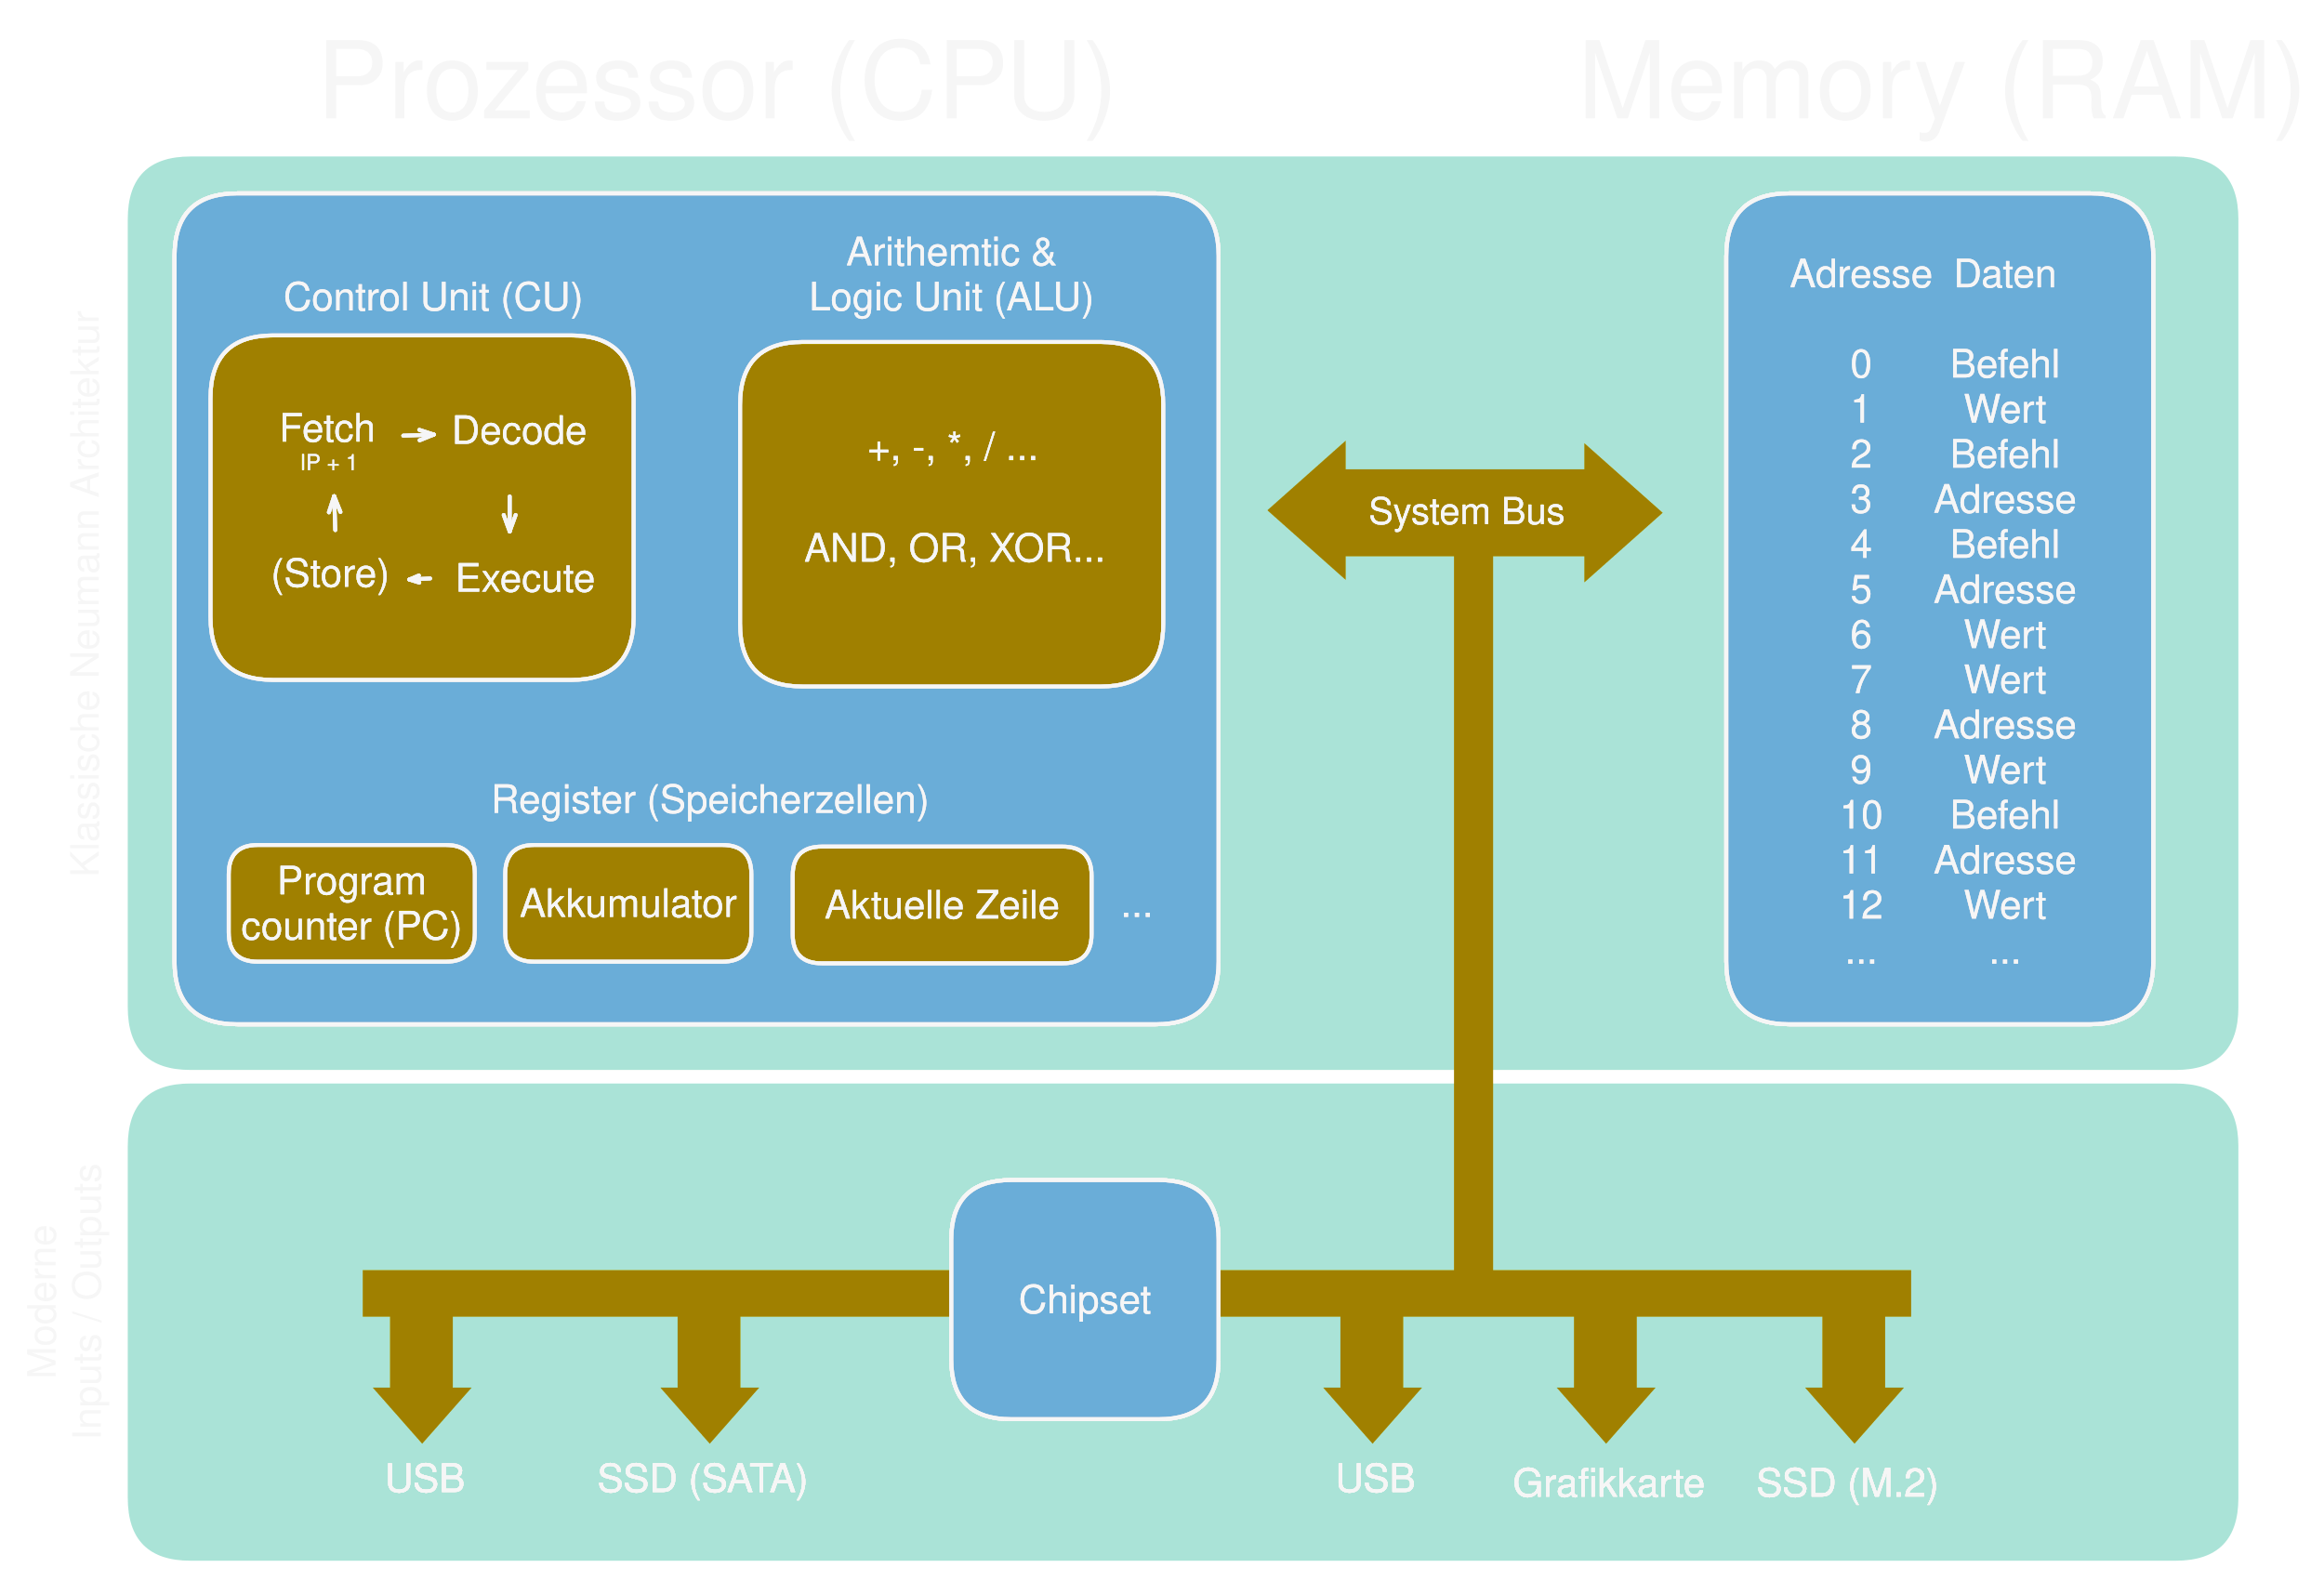
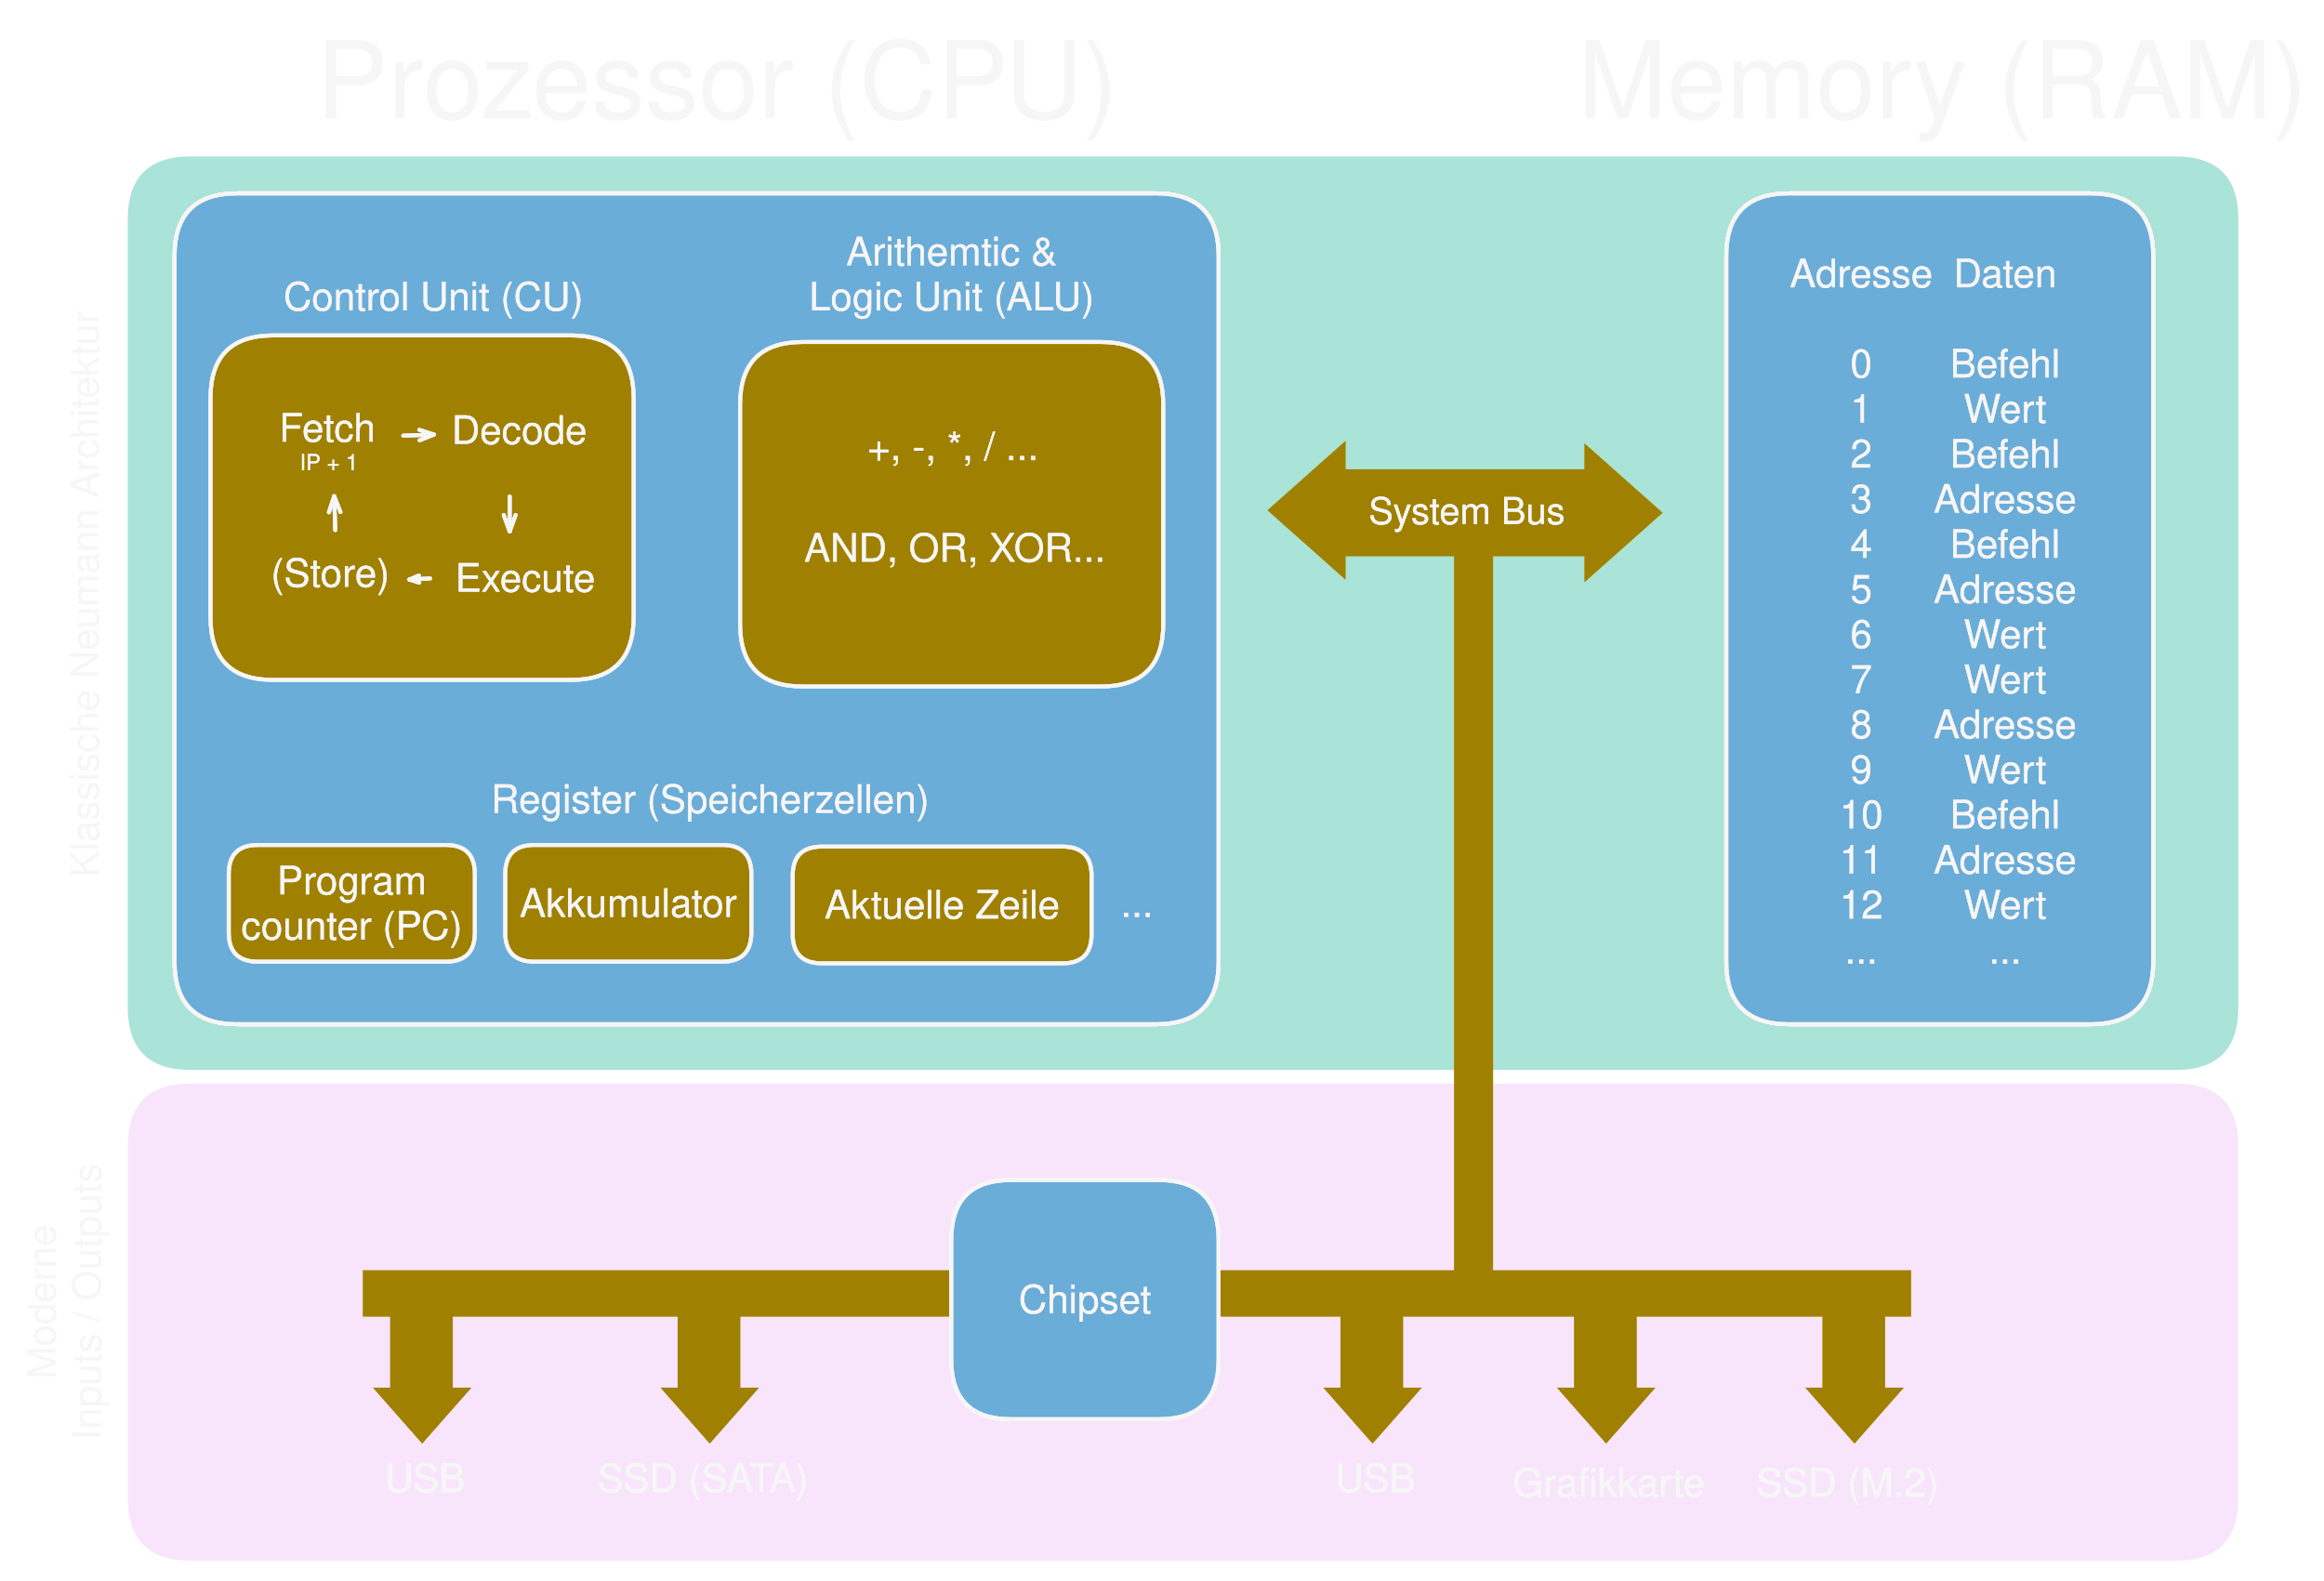
<svg xmlns="http://www.w3.org/2000/svg" version="1.1" viewBox="0 0 1185.253 806.101" width="1185.253" height="806.101" filter="invert(93%) hue-rotate(180deg)" class="excalidraw-svg">
  <defs>
    <style class="style-fonts">
      @font-face {
        font-family: "Virgil";
        src: url("https://excalidraw.com/Virgil.woff2");
      }
      @font-face {
        font-family: "Cascadia";
        src: url("https://excalidraw.com/Cascadia.woff2");
      }
      @font-face {
        font-family: "Assistant";
        src: url("https://excalidraw.com/Assistant-Regular.woff2");
      }
    </style>
  </defs>
  <g stroke-linecap="round" transform="translate(65.16214 79.81677) rotate(0 538.2149 232.9733)">
    <path d="M32 0 C312.22 0, 592.44 0, 1044.43 0 C1065.76 0, 1076.43 10.67, 1076.43 32 C1076.43 171.33, 1076.43 310.67, 1076.43 433.95 C1076.43 455.28, 1065.76 465.95, 1044.43 465.95 C729.49 465.95, 414.56 465.95, 32 465.95 C10.67 465.95, 0 455.28, 0 433.95 C0 274.03, 0 114.12, 0 32 C0 10.67, 10.67 0, 32 0" stroke="none" stroke-width="0" fill="#96f2d755" />
    <path d="M32 0 C374.63 0, 717.26 0, 1044.43 0 M1044.43 0 C1065.76 0, 1076.43 10.67, 1076.43 32 M1076.43 32 C1076.43 186.9, 1076.43 341.79, 1076.43 433.95 M1076.43 433.95 C1076.43 455.28, 1065.76 465.95, 1044.43 465.95 M1044.43 465.95 C738.19 465.95, 431.94 465.95, 32 465.95 M32 465.95 C10.67 465.95, 0 455.28, 0 433.95 M0 433.95 C0 302.51, 0 171.08, 0 32 M0 32 C0 10.67, 10.67 0, 32 0" stroke="transparent" stroke-width="2.5" fill="none" stroke-dasharray="1.5 8" />
  </g>
  <g stroke-linecap="round" transform="translate(65.16214 552.6756) rotate(0 538.2149 121.7128)">
-     <path d="M32 0 C392.19 0, 752.38 0, 1044.43 0 C1065.76 0, 1076.43 10.67, 1076.43 32 C1076.43 89.31, 1076.43 146.61, 1076.43 211.43 C1076.43 232.76, 1065.76 243.43, 1044.43 243.43 C812.9 243.43, 581.37 243.43, 32 243.43 C10.67 243.43, 0 232.76, 0 211.43 C0 159.62, 0 107.81, 0 32 C0 10.67, 10.67 0, 32 0" stroke="none" stroke-width="0" fill="#96f2d755" />
+     <path d="M32 0 C392.19 0, 752.38 0, 1044.43 0 C1065.76 0, 1076.43 10.67, 1076.43 32 C1076.43 89.31, 1076.43 146.61, 1076.43 211.43 C1076.43 232.76, 1065.76 243.43, 1044.43 243.43 C812.9 243.43, 581.37 243.43, 32 243.43 C10.67 243.43, 0 232.76, 0 211.43 C0 159.62, 0 107.81, 0 32 C0 10.67, 10.67 0, 32 0" stroke="none" stroke-width="0" fill="#e396f255" />
    <path d="M32 0 C287.49 0, 542.97 0, 1044.43 0 M1044.43 0 C1065.76 0, 1076.43 10.67, 1076.43 32 M1076.43 32 C1076.43 96.25, 1076.43 160.5, 1076.43 211.43 M1076.43 211.43 C1076.43 232.76, 1065.76 243.43, 1044.43 243.43 M1044.43 243.43 C765.02 243.43, 485.61 243.43, 32 243.43 M32 243.43 C10.67 243.43, 0 232.76, 0 211.43 M0 211.43 C0 160.31, 0 109.18, 0 32 M0 32 C0 10.67, 10.67 0, 32 0" stroke="transparent" stroke-width="2.5" fill="none" stroke-dasharray="1.5 8" />
  </g>
  <g stroke-linecap="round" transform="translate(89.03827 98.64594) rotate(0 266.2237 211.9064)">
    <path d="M32 0 C164.44 0, 296.87 0, 500.45 0 C521.78 0, 532.45 10.67, 532.45 32 C532.45 174.15, 532.45 316.29, 532.45 391.81 C532.45 413.15, 521.78 423.81, 500.45 423.81 C344.98 423.81, 189.51 423.81, 32 423.81 C10.67 423.81, 0 413.15, 0 391.81 C0 282.41, 0 173, 0 32 C0 10.67, 10.67 0, 32 0" stroke="none" stroke-width="0" fill="#a5d8ff" />
    <path d="M32 0 C160.55 0, 289.09 0, 500.45 0 M32 0 C192.58 0, 353.17 0, 500.45 0 M500.45 0 C521.78 0, 532.45 10.67, 532.45 32 M500.45 0 C521.78 0, 532.45 10.67, 532.45 32 M532.45 32 C532.45 140.3, 532.45 248.6, 532.45 391.81 M532.45 32 C532.45 104.86, 532.45 177.72, 532.45 391.81 M532.45 391.81 C532.45 413.15, 521.78 423.81, 500.45 423.81 M532.45 391.81 C532.45 413.15, 521.78 423.81, 500.45 423.81 M500.45 423.81 C397.66 423.81, 294.88 423.81, 32 423.81 M500.45 423.81 C338.76 423.81, 177.07 423.81, 32 423.81 M32 423.81 C10.67 423.81, 0 413.15, 0 391.81 M32 423.81 C10.67 423.81, 0 413.15, 0 391.81 M0 391.81 C0 248.28, 0 104.76, 0 32 M0 391.81 C0 251.8, 0 111.78, 0 32 M0 32 C0 10.67, 10.67 0, 32 0 M0 32 C0 10.67, 10.67 0, 32 0" stroke="#1e1e1e" stroke-width="2" fill="none" />
  </g>
  <g transform="translate(161.3949 10) rotate(0 206.6363 31.45226)">
    <text x="0" y="50.325" font-family="Helvetica, Segoe UI Emoji" font-size="54.7px" fill="#1e1e1e" text-anchor="start" style="white-space: pre;" direction="ltr" dominant-baseline="alphabetic">Prozessor (CPU)</text>
  </g>
  <g stroke-linecap="round" transform="translate(107.3512 171.0952) rotate(0 107.9094 87.86909)">
    <path d="M32 0 C89.31 0, 146.62 0, 183.82 0 C205.15 0, 215.82 10.67, 215.82 32 C215.82 64.49, 215.82 96.97, 215.82 143.74 C215.82 165.07, 205.15 175.74, 183.82 175.74 C127.93 175.74, 72.05 175.74, 32 175.74 C10.67 175.74, 0 165.07, 0 143.74 C0 113.35, 0 82.96, 0 32 C0 10.67, 10.67 0, 32 0" stroke="none" stroke-width="0" fill="#ffec99" />
    <path d="M32 0 C68.06 0, 104.12 0, 183.82 0 M32 0 C92.04 0, 152.07 0, 183.82 0 M183.82 0 C205.15 0, 215.82 10.67, 215.82 32 M183.82 0 C205.15 0, 215.82 10.67, 215.82 32 M215.82 32 C215.82 62.45, 215.82 92.91, 215.82 143.74 M215.82 32 C215.82 57.72, 215.82 83.44, 215.82 143.74 M215.82 143.74 C215.82 165.07, 205.15 175.74, 183.82 175.74 M215.82 143.74 C215.82 165.07, 205.15 175.74, 183.82 175.74 M183.82 175.74 C134.15 175.74, 84.48 175.74, 32 175.74 M183.82 175.74 C136.29 175.74, 88.76 175.74, 32 175.74 M32 175.74 C10.67 175.74, 0 165.07, 0 143.74 M32 175.74 C10.67 175.74, 0 165.07, 0 143.74 M0 143.74 C0 116.81, 0 89.89, 0 32 M0 143.74 C0 113.89, 0 84.04, 0 32 M0 32 C0 10.67, 10.67 0, 32 0 M0 32 C0 10.67, 10.67 0, 32 0" stroke="#1e1e1e" stroke-width="2" fill="none" />
  </g>
  <g transform="translate(144.56 139.9274) rotate(0 76.67969 11.5)">
    <text x="0" y="18.4" font-family="Helvetica, Segoe UI Emoji" font-size="20px" fill="#1e1e1e" text-anchor="start" style="white-space: pre;" direction="ltr" dominant-baseline="alphabetic">Control Unit (CU)</text>
  </g>
  <g transform="translate(142.3412 206.8669) rotate(0 25.00977 11.5)">
    <text x="0" y="18.4" font-family="Helvetica, Segoe UI Emoji" font-size="20px" fill="#1e1e1e" text-anchor="start" style="white-space: pre;" direction="ltr" dominant-baseline="alphabetic">Fetch</text>
  </g>
  <g transform="translate(152.9058 229.4194) rotate(0 14.86671 6.479101)">
    <text x="0" y="10.367" font-family="Helvetica, Segoe UI Emoji" font-size="11.268px" fill="#1e1e1e" text-anchor="start" style="white-space: pre;" direction="ltr" dominant-baseline="alphabetic">IP + 1</text>
  </g>
  <g transform="translate(230.3451 208.0167) rotate(0 34.46777 11.5)">
    <text x="0" y="18.4" font-family="Helvetica, Segoe UI Emoji" font-size="20px" fill="#1e1e1e" text-anchor="start" style="white-space: pre;" direction="ltr" dominant-baseline="alphabetic">Decode</text>
  </g>
  <g transform="translate(232.1404 283.3839) rotate(0 36.13281 11.5)">
    <text x="0" y="18.4" font-family="Helvetica, Segoe UI Emoji" font-size="20px" fill="#1e1e1e" text-anchor="start" style="white-space: pre;" direction="ltr" dominant-baseline="alphabetic">Execute</text>
  </g>
  <g transform="translate(138.171 280.8817) rotate(0 30.56152 11.5)">
    <text x="0" y="18.4" font-family="Helvetica, Segoe UI Emoji" font-size="20px" fill="#1e1e1e" text-anchor="start" style="white-space: pre;" direction="ltr" dominant-baseline="alphabetic">(Store)</text>
  </g>
  <g stroke-linecap="round">
    <g transform="translate(205.6708 222.2203) rotate(0 7.784445 -0.2780121)">
      <path d="M0 0 C2.59 -0.09, 12.97 -0.46, 15.57 -0.56 M0 0 C2.59 -0.09, 12.97 -0.46, 15.57 -0.56" stroke="#1e1e1e" stroke-width="2" fill="none" />
    </g>
    <g transform="translate(205.6708 222.2203) rotate(0 7.784445 -0.2780121)">
      <path d="M8.35 2.37 C10.19 1.62, 12.03 0.88, 15.57 -0.56 M8.35 2.37 C10.91 1.33, 13.48 0.29, 15.57 -0.56" stroke="#1e1e1e" stroke-width="2" fill="none" />
    </g>
    <g transform="translate(205.6708 222.2203) rotate(0 7.784445 -0.2780121)">
      <path d="M8.16 -2.96 C10.05 -2.35, 11.94 -1.73, 15.57 -0.56 M8.16 -2.96 C10.79 -2.1, 13.42 -1.25, 15.57 -0.56" stroke="#1e1e1e" stroke-width="2" fill="none" />
    </g>
  </g>
  <mask />
  <g stroke-linecap="round">
    <g transform="translate(259.9421 253.2504) rotate(0 0 8.896515)">
      <path d="M0 0 C0 2.97, 0 14.83, 0 17.79 M0 0 C0 2.97, 0 14.83, 0 17.79" stroke="#1e1e1e" stroke-width="2" fill="none" />
    </g>
    <g transform="translate(259.9421 253.2504) rotate(0 0 8.896515)">
      <path d="M-3.04 9.43 C-2.38 11.24, -1.73 13.05, 0 17.79 M-3.04 9.43 C-2.16 11.86, -1.27 14.29, 0 17.79" stroke="#1e1e1e" stroke-width="2" fill="none" />
    </g>
    <g transform="translate(259.9421 253.2504) rotate(0 0 8.896515)">
      <path d="M3.04 9.43 C2.38 11.24, 1.73 13.05, 0 17.79 M3.04 9.43 C2.16 11.86, 1.27 14.29, 0 17.79" stroke="#1e1e1e" stroke-width="2" fill="none" />
    </g>
  </g>
  <mask />
  <g stroke-linecap="round">
    <g transform="translate(219.3518 295.0605) rotate(0 -5.282315 0.2780333)">
      <path d="M0 0 C-1.76 0.09, -8.8 0.46, -10.56 0.56 M0 0 C-1.76 0.09, -8.8 0.46, -10.56 0.56" stroke="#1e1e1e" stroke-width="2" fill="none" />
    </g>
    <g transform="translate(219.3518 295.0605) rotate(0 -5.282315 0.2780333)">
      <path d="M-5.7 -1.51 C-7.19 -0.88, -8.68 -0.24, -10.56 0.56 M-5.7 -1.51 C-6.71 -1.08, -7.71 -0.65, -10.56 0.56" stroke="#1e1e1e" stroke-width="2" fill="none" />
    </g>
    <g transform="translate(219.3518 295.0605) rotate(0 -5.282315 0.2780333)">
      <path d="M-5.51 2.1 C-7.06 1.63, -8.61 1.15, -10.56 0.56 M-5.51 2.1 C-6.55 1.78, -7.6 1.46, -10.56 0.56" stroke="#1e1e1e" stroke-width="2" fill="none" />
    </g>
  </g>
  <mask />
  <g stroke-linecap="round">
    <g transform="translate(170.9769 270.371) rotate(0 -0.2780121 -8.618503)">
      <path d="M0 0 C-0.09 -2.87, -0.46 -14.36, -0.56 -17.24 M0 0 C-0.09 -2.87, -0.46 -14.36, -0.56 -17.24" stroke="#1e1e1e" stroke-width="2" fill="none" />
    </g>
    <g transform="translate(170.9769 270.371) rotate(0 -0.2780121 -8.618503)">
      <path d="M2.65 -9.23 C1.94 -11.01, 1.22 -12.8, -0.56 -17.24 M2.65 -9.23 C2 -10.86, 1.35 -12.49, -0.56 -17.24" stroke="#1e1e1e" stroke-width="2" fill="none" />
    </g>
    <g transform="translate(170.9769 270.371) rotate(0 -0.2780121 -8.618503)">
      <path d="M-3.24 -9.04 C-2.64 -10.87, -2.05 -12.69, -0.56 -17.24 M-3.24 -9.04 C-2.7 -10.71, -2.15 -12.37, -0.56 -17.24" stroke="#1e1e1e" stroke-width="2" fill="none" />
    </g>
  </g>
  <mask />
  <g stroke-linecap="round" transform="translate(377.4461 174.4431) rotate(0 107.9094 87.86909)">
    <path d="M32 0 C92.25 0, 152.49 0, 183.82 0 C205.15 0, 215.82 10.67, 215.82 32 C215.82 74.14, 215.82 116.29, 215.82 143.74 C215.82 165.07, 205.15 175.74, 183.82 175.74 C140.64 175.74, 97.46 175.74, 32 175.74 C10.67 175.74, 0 165.07, 0 143.74 C0 119.7, 0 95.67, 0 32 C0 10.67, 10.67 0, 32 0" stroke="none" stroke-width="0" fill="#ffec99" />
    <path d="M32 0 C86.68 0, 141.37 0, 183.82 0 M32 0 C81.04 0, 130.08 0, 183.82 0 M183.82 0 C205.15 0, 215.82 10.67, 215.82 32 M183.82 0 C205.15 0, 215.82 10.67, 215.82 32 M215.82 32 C215.82 56.73, 215.82 81.45, 215.82 143.74 M215.82 32 C215.82 73.14, 215.82 114.29, 215.82 143.74 M215.82 143.74 C215.82 165.07, 205.15 175.74, 183.82 175.74 M215.82 143.74 C215.82 165.07, 205.15 175.74, 183.82 175.74 M183.82 175.74 C148.25 175.74, 112.67 175.74, 32 175.74 M183.82 175.74 C140.45 175.74, 97.08 175.74, 32 175.74 M32 175.74 C10.67 175.74, 0 165.07, 0 143.74 M32 175.74 C10.67 175.74, 0 165.07, 0 143.74 M0 143.74 C0 102.92, 0 62.11, 0 32 M0 143.74 C0 117.74, 0 91.74, 0 32 M0 32 C0 10.67, 10.67 0, 32 0 M0 32 C0 10.67, 10.67 0, 32 0" stroke="#1e1e1e" stroke-width="2" fill="none" />
  </g>
  <g transform="translate(411.9962 116.9274) rotate(0 73.35938 23)">
    <text x="73.359" y="18.4" font-family="Helvetica, Segoe UI Emoji" font-size="20px" fill="#1e1e1e" text-anchor="middle" style="white-space: pre;" direction="ltr" dominant-baseline="alphabetic">Arithemtic &amp; </text>
    <text x="73.359" y="41.4" font-family="Helvetica, Segoe UI Emoji" font-size="20px" fill="#1e1e1e" text-anchor="middle" style="white-space: pre;" direction="ltr" dominant-baseline="alphabetic">Logic Unit (ALU)</text>
  </g>
  <g transform="translate(442.4062 216.3132) rotate(0 43.62305 11.5)">
    <text x="43.623" y="18.4" font-family="Helvetica, Segoe UI Emoji" font-size="20px" fill="#1e1e1e" text-anchor="middle" style="white-space: pre;" direction="ltr" dominant-baseline="alphabetic">+, -, *, / ...</text>
  </g>
  <g transform="translate(409.7243 268.0813) rotate(0 77.23145 11.5)">
    <text x="77.231" y="18.4" font-family="Helvetica, Segoe UI Emoji" font-size="20px" fill="#1e1e1e" text-anchor="middle" style="white-space: pre;" direction="ltr" dominant-baseline="alphabetic">AND, OR, XOR...</text>
  </g>
  <g transform="translate(249.8923 396.2353) rotate(0 112.2705 11.5)">
    <text x="112.271" y="18.4" font-family="Helvetica, Segoe UI Emoji" font-size="20px" fill="#1e1e1e" text-anchor="middle" style="white-space: pre;" direction="ltr" dominant-baseline="alphabetic">Register (Speicherzellen)</text>
  </g>
  <g stroke-linecap="round" transform="translate(116.6556 431.0051) rotate(0 62.76649 29.77606)">
    <path d="M14.89 0 C35.17 0, 55.45 0, 110.64 0 C120.57 0, 125.53 4.96, 125.53 14.89 C125.53 23.47, 125.53 32.05, 125.53 44.66 C125.53 54.59, 120.57 59.55, 110.64 59.55 C87.61 59.55, 64.57 59.55, 14.89 59.55 C4.96 59.55, 0 54.59, 0 44.66 C0 35.55, 0 26.43, 0 14.89 C0 4.96, 4.96 0, 14.89 0" stroke="none" stroke-width="0" fill="#ffec99" />
    <path d="M14.89 0 C41.3 0, 67.71 0, 110.64 0 M14.89 0 C35.1 0, 55.31 0, 110.64 0 M110.64 0 C120.57 0, 125.53 4.96, 125.53 14.89 M110.64 0 C120.57 0, 125.53 4.96, 125.53 14.89 M125.53 14.89 C125.53 20.91, 125.53 26.93, 125.53 44.66 M125.53 14.89 C125.53 24.9, 125.53 34.91, 125.53 44.66 M125.53 44.66 C125.53 54.59, 120.57 59.55, 110.64 59.55 M125.53 44.66 C125.53 54.59, 120.57 59.55, 110.64 59.55 M110.64 59.55 C90.6 59.55, 70.56 59.55, 14.89 59.55 M110.64 59.55 C80.6 59.55, 50.55 59.55, 14.89 59.55 M14.89 59.55 C4.96 59.55, 0 54.59, 0 44.66 M14.89 59.55 C4.96 59.55, 0 54.59, 0 44.66 M0 44.66 C0 33.55, 0 22.44, 0 14.89 M0 44.66 C0 37.86, 0 31.05, 0 14.89 M0 14.89 C0 4.96, 4.96 0, 14.89 0 M0 14.89 C0 4.96, 4.96 0, 14.89 0" stroke="#1e1e1e" stroke-width="2" fill="none" />
  </g>
  <g transform="translate(122.7375 437.7811) rotate(0 56.68457 23)">
    <text x="56.685" y="18.4" font-family="Helvetica, Segoe UI Emoji" font-size="20px" fill="#1e1e1e" text-anchor="middle" style="white-space: pre;" direction="ltr" dominant-baseline="alphabetic">Program</text>
    <text x="56.685" y="41.4" font-family="Helvetica, Segoe UI Emoji" font-size="20px" fill="#1e1e1e" text-anchor="middle" style="white-space: pre;" direction="ltr" dominant-baseline="alphabetic">counter (PC)</text>
  </g>
  <g stroke-linecap="round" transform="translate(257.6601 431.0051) rotate(0 62.76649 29.77606)">
    <path d="M14.89 0 C52.61 0, 90.33 0, 110.64 0 C120.57 0, 125.53 4.96, 125.53 14.89 C125.53 23.04, 125.53 31.19, 125.53 44.66 C125.53 54.59, 120.57 59.55, 110.64 59.55 C75.72 59.55, 40.79 59.55, 14.89 59.55 C4.96 59.55, 0 54.59, 0 44.66 C0 37.04, 0 29.42, 0 14.89 C0 4.96, 4.96 0, 14.89 0" stroke="none" stroke-width="0" fill="#ffec99" />
    <path d="M14.89 0 C45 0, 75.12 0, 110.64 0 M14.89 0 C42.49 0, 70.08 0, 110.64 0 M110.64 0 C120.57 0, 125.53 4.96, 125.53 14.89 M110.64 0 C120.57 0, 125.53 4.96, 125.53 14.89 M125.53 14.89 C125.53 23.69, 125.53 32.48, 125.53 44.66 M125.53 14.89 C125.53 25.79, 125.53 36.7, 125.53 44.66 M125.53 44.66 C125.53 54.59, 120.57 59.55, 110.64 59.55 M125.53 44.66 C125.53 54.59, 120.57 59.55, 110.64 59.55 M110.64 59.55 C90.81 59.55, 70.97 59.55, 14.89 59.55 M110.64 59.55 C84.26 59.55, 57.87 59.55, 14.89 59.55 M14.89 59.55 C4.96 59.55, 0 54.59, 0 44.66 M14.89 59.55 C4.96 59.55, 0 54.59, 0 44.66 M0 44.66 C0 37.35, 0 30.03, 0 14.89 M0 44.66 C0 36.43, 0 28.2, 0 14.89 M0 14.89 C0 4.96, 4.96 0, 14.89 0 M0 14.89 C0 4.96, 4.96 0, 14.89 0" stroke="#1e1e1e" stroke-width="2" fill="none" />
  </g>
  <g transform="translate(264.8504 449.2811) rotate(0 55.57617 11.5)">
    <text x="55.576" y="18.4" font-family="Helvetica, Segoe UI Emoji" font-size="20px" fill="#1e1e1e" text-anchor="middle" style="white-space: pre;" direction="ltr" dominant-baseline="alphabetic">Akkumulator</text>
  </g>
  <g stroke-linecap="round" transform="translate(404.2805 431.8377) rotate(0 76.21722 29.77606)">
    <path d="M14.89 0 C47.24 0, 79.6 0, 137.55 0 C147.47 0, 152.43 4.96, 152.43 14.89 C152.43 22.55, 152.43 30.21, 152.43 44.66 C152.43 54.59, 147.47 59.55, 137.55 59.55 C100.43 59.55, 63.31 59.55, 14.89 59.55 C4.96 59.55, 0 54.59, 0 44.66 C0 36.53, 0 28.4, 0 14.89 C0 4.96, 4.96 0, 14.89 0" stroke="none" stroke-width="0" fill="#ffec99" />
    <path d="M14.89 0 C49.39 0, 83.9 0, 137.55 0 M14.89 0 C46.26 0, 77.64 0, 137.55 0 M137.55 0 C147.47 0, 152.43 4.96, 152.43 14.89 M137.55 0 C147.47 0, 152.43 4.96, 152.43 14.89 M152.43 14.89 C152.43 26.21, 152.43 37.54, 152.43 44.66 M152.43 14.89 C152.43 25.98, 152.43 37.07, 152.43 44.66 M152.43 44.66 C152.43 54.59, 147.47 59.55, 137.55 59.55 M152.43 44.66 C152.43 54.59, 147.47 59.55, 137.55 59.55 M137.55 59.55 C98.38 59.55, 59.21 59.55, 14.89 59.55 M137.55 59.55 C109.07 59.55, 80.59 59.55, 14.89 59.55 M14.89 59.55 C4.96 59.55, 0 54.59, 0 44.66 M14.89 59.55 C4.96 59.55, 0 54.59, 0 44.66 M0 44.66 C0 36.49, 0 28.31, 0 14.89 M0 44.66 C0 38.12, 0 31.58, 0 14.89 M0 14.89 C0 4.96, 4.96 0, 14.89 0 M0 14.89 C0 4.96, 4.96 0, 14.89 0" stroke="#1e1e1e" stroke-width="2" fill="none" />
  </g>
  <g transform="translate(420.4684 450.1138) rotate(0 60.0293 11.5)">
    <text x="60.029" y="18.4" font-family="Helvetica, Segoe UI Emoji" font-size="20px" fill="#1e1e1e" text-anchor="middle" style="white-space: pre;" direction="ltr" dominant-baseline="alphabetic">Aktuelle Zeile</text>
  </g>
  <g stroke-linecap="round" transform="translate(880.4278 98.64594) rotate(0 108.8535 211.9064)">
    <path d="M32 0 C71.69 0, 111.37 0, 185.71 0 C207.04 0, 217.71 10.67, 217.71 32 C217.71 173.55, 217.71 315.1, 217.71 391.81 C217.71 413.15, 207.04 423.81, 185.71 423.81 C143.55 423.81, 101.39 423.81, 32 423.81 C10.67 423.81, 0 413.15, 0 391.81 C0 256.04, 0 120.26, 0 32 C0 10.67, 10.67 0, 32 0" stroke="none" stroke-width="0" fill="#a5d8ff" />
    <path d="M32 0 C71.59 0, 111.18 0, 185.71 0 M32 0 C81.52 0, 131.04 0, 185.71 0 M185.71 0 C207.04 0, 217.71 10.67, 217.71 32 M185.71 0 C207.04 0, 217.71 10.67, 217.71 32 M217.71 32 C217.71 162.26, 217.71 292.53, 217.71 391.81 M217.71 32 C217.71 104.82, 217.71 177.65, 217.71 391.81 M217.71 391.81 C217.71 413.15, 207.04 423.81, 185.71 423.81 M217.71 391.81 C217.71 413.15, 207.04 423.81, 185.71 423.81 M185.71 423.81 C153.66 423.81, 121.61 423.81, 32 423.81 M185.71 423.81 C139.12 423.81, 92.53 423.81, 32 423.81 M32 423.81 C10.67 423.81, 0 413.15, 0 391.81 M32 423.81 C10.67 423.81, 0 413.15, 0 391.81 M0 391.81 C0 251.74, 0 111.66, 0 32 M0 391.81 C0 265.58, 0 139.34, 0 32 M0 32 C0 10.67, 10.67 0, 32 0 M0 32 C0 10.67, 10.67 0, 32 0" stroke="#1e1e1e" stroke-width="2" fill="none" />
  </g>
  <g transform="translate(804.5998 10) rotate(0 185.3264 31.45226)">
    <text x="0" y="50.325" font-family="Helvetica, Segoe UI Emoji" font-size="54.7px" fill="#1e1e1e" text-anchor="start" style="white-space: pre;" direction="ltr" dominant-baseline="alphabetic">Memory (RAM)</text>
  </g>
  <g transform="translate(912.557 128.136) rotate(0 36.68457 184)">
    <text x="36.685" y="18.4" font-family="Helvetica, Segoe UI Emoji" font-size="20px" fill="#1e1e1e" text-anchor="middle" style="white-space: pre;" direction="ltr" dominant-baseline="alphabetic">Adresse</text>
    <text x="36.685" y="41.4" font-family="Helvetica, Segoe UI Emoji" font-size="20px" fill="#1e1e1e" text-anchor="middle" style="white-space: pre;" direction="ltr" dominant-baseline="alphabetic" />
    <text x="36.685" y="64.4" font-family="Helvetica, Segoe UI Emoji" font-size="20px" fill="#1e1e1e" text-anchor="middle" style="white-space: pre;" direction="ltr" dominant-baseline="alphabetic">0</text>
    <text x="36.685" y="87.4" font-family="Helvetica, Segoe UI Emoji" font-size="20px" fill="#1e1e1e" text-anchor="middle" style="white-space: pre;" direction="ltr" dominant-baseline="alphabetic">1</text>
    <text x="36.685" y="110.4" font-family="Helvetica, Segoe UI Emoji" font-size="20px" fill="#1e1e1e" text-anchor="middle" style="white-space: pre;" direction="ltr" dominant-baseline="alphabetic">2</text>
    <text x="36.685" y="133.4" font-family="Helvetica, Segoe UI Emoji" font-size="20px" fill="#1e1e1e" text-anchor="middle" style="white-space: pre;" direction="ltr" dominant-baseline="alphabetic">3</text>
    <text x="36.685" y="156.4" font-family="Helvetica, Segoe UI Emoji" font-size="20px" fill="#1e1e1e" text-anchor="middle" style="white-space: pre;" direction="ltr" dominant-baseline="alphabetic">4</text>
    <text x="36.685" y="179.4" font-family="Helvetica, Segoe UI Emoji" font-size="20px" fill="#1e1e1e" text-anchor="middle" style="white-space: pre;" direction="ltr" dominant-baseline="alphabetic">5</text>
    <text x="36.685" y="202.4" font-family="Helvetica, Segoe UI Emoji" font-size="20px" fill="#1e1e1e" text-anchor="middle" style="white-space: pre;" direction="ltr" dominant-baseline="alphabetic">6</text>
    <text x="36.685" y="225.4" font-family="Helvetica, Segoe UI Emoji" font-size="20px" fill="#1e1e1e" text-anchor="middle" style="white-space: pre;" direction="ltr" dominant-baseline="alphabetic">7</text>
    <text x="36.685" y="248.4" font-family="Helvetica, Segoe UI Emoji" font-size="20px" fill="#1e1e1e" text-anchor="middle" style="white-space: pre;" direction="ltr" dominant-baseline="alphabetic">8</text>
    <text x="36.685" y="271.4" font-family="Helvetica, Segoe UI Emoji" font-size="20px" fill="#1e1e1e" text-anchor="middle" style="white-space: pre;" direction="ltr" dominant-baseline="alphabetic">9</text>
    <text x="36.685" y="294.4" font-family="Helvetica, Segoe UI Emoji" font-size="20px" fill="#1e1e1e" text-anchor="middle" style="white-space: pre;" direction="ltr" dominant-baseline="alphabetic">10</text>
    <text x="36.685" y="317.4" font-family="Helvetica, Segoe UI Emoji" font-size="20px" fill="#1e1e1e" text-anchor="middle" style="white-space: pre;" direction="ltr" dominant-baseline="alphabetic">11</text>
    <text x="36.685" y="340.4" font-family="Helvetica, Segoe UI Emoji" font-size="20px" fill="#1e1e1e" text-anchor="middle" style="white-space: pre;" direction="ltr" dominant-baseline="alphabetic">12</text>
    <text x="36.685" y="363.4" font-family="Helvetica, Segoe UI Emoji" font-size="20px" fill="#1e1e1e" text-anchor="middle" style="white-space: pre;" direction="ltr" dominant-baseline="alphabetic">...</text>
  </g>
  <g transform="translate(985.9262 128.136) rotate(0 36.68457 184)">
    <text x="36.685" y="18.4" font-family="Helvetica, Segoe UI Emoji" font-size="20px" fill="#1e1e1e" text-anchor="middle" style="white-space: pre;" direction="ltr" dominant-baseline="alphabetic">Daten</text>
    <text x="36.685" y="41.4" font-family="Helvetica, Segoe UI Emoji" font-size="20px" fill="#1e1e1e" text-anchor="middle" style="white-space: pre;" direction="ltr" dominant-baseline="alphabetic" />
    <text x="36.685" y="64.4" font-family="Helvetica, Segoe UI Emoji" font-size="20px" fill="#1e1e1e" text-anchor="middle" style="white-space: pre;" direction="ltr" dominant-baseline="alphabetic">Befehl</text>
    <text x="36.685" y="87.4" font-family="Helvetica, Segoe UI Emoji" font-size="20px" fill="#1e1e1e" text-anchor="middle" style="white-space: pre;" direction="ltr" dominant-baseline="alphabetic">Wert</text>
    <text x="36.685" y="110.4" font-family="Helvetica, Segoe UI Emoji" font-size="20px" fill="#1e1e1e" text-anchor="middle" style="white-space: pre;" direction="ltr" dominant-baseline="alphabetic">Befehl</text>
    <text x="36.685" y="133.4" font-family="Helvetica, Segoe UI Emoji" font-size="20px" fill="#1e1e1e" text-anchor="middle" style="white-space: pre;" direction="ltr" dominant-baseline="alphabetic">Adresse</text>
    <text x="36.685" y="156.4" font-family="Helvetica, Segoe UI Emoji" font-size="20px" fill="#1e1e1e" text-anchor="middle" style="white-space: pre;" direction="ltr" dominant-baseline="alphabetic">Befehl</text>
    <text x="36.685" y="179.4" font-family="Helvetica, Segoe UI Emoji" font-size="20px" fill="#1e1e1e" text-anchor="middle" style="white-space: pre;" direction="ltr" dominant-baseline="alphabetic">Adresse</text>
    <text x="36.685" y="202.4" font-family="Helvetica, Segoe UI Emoji" font-size="20px" fill="#1e1e1e" text-anchor="middle" style="white-space: pre;" direction="ltr" dominant-baseline="alphabetic">Wert</text>
    <text x="36.685" y="225.4" font-family="Helvetica, Segoe UI Emoji" font-size="20px" fill="#1e1e1e" text-anchor="middle" style="white-space: pre;" direction="ltr" dominant-baseline="alphabetic">Wert</text>
    <text x="36.685" y="248.4" font-family="Helvetica, Segoe UI Emoji" font-size="20px" fill="#1e1e1e" text-anchor="middle" style="white-space: pre;" direction="ltr" dominant-baseline="alphabetic">Adresse</text>
    <text x="36.685" y="271.4" font-family="Helvetica, Segoe UI Emoji" font-size="20px" fill="#1e1e1e" text-anchor="middle" style="white-space: pre;" direction="ltr" dominant-baseline="alphabetic">Wert</text>
    <text x="36.685" y="294.4" font-family="Helvetica, Segoe UI Emoji" font-size="20px" fill="#1e1e1e" text-anchor="middle" style="white-space: pre;" direction="ltr" dominant-baseline="alphabetic">Befehl</text>
    <text x="36.685" y="317.4" font-family="Helvetica, Segoe UI Emoji" font-size="20px" fill="#1e1e1e" text-anchor="middle" style="white-space: pre;" direction="ltr" dominant-baseline="alphabetic">Adresse</text>
    <text x="36.685" y="340.4" font-family="Helvetica, Segoe UI Emoji" font-size="20px" fill="#1e1e1e" text-anchor="middle" style="white-space: pre;" direction="ltr" dominant-baseline="alphabetic">Wert</text>
    <text x="36.685" y="363.4" font-family="Helvetica, Segoe UI Emoji" font-size="20px" fill="#1e1e1e" text-anchor="middle" style="white-space: pre;" direction="ltr" dominant-baseline="alphabetic">...</text>
  </g>
  <g stroke-linecap="round" transform="translate(674.8869 239.3751) rotate(0 68.79184 22.19092)">
    <path d="M0 0 L137.58 0 L137.58 44.38 L0 44.38" stroke="none" stroke-width="0" fill="#ffec99" />
    <path d="M0 0 C49.62 0, 99.24 0, 137.58 0 M0 0 C39.83 0, 79.65 0, 137.58 0 M137.58 0 C137.58 9.98, 137.58 19.97, 137.58 44.38 M137.58 0 C137.58 9.9, 137.58 19.8, 137.58 44.38 M137.58 44.38 C98.48 44.38, 59.38 44.38, 0 44.38 M137.58 44.38 C100.8 44.38, 64.01 44.38, 0 44.38 M0 44.38 C0 34.88, 0 25.37, 0 0 M0 44.38 C0 28.02, 0 11.66, 0 0" stroke="transparent" stroke-width="1" fill="none" />
  </g>
  <g stroke-linecap="round">
    <g transform="translate(808.0324 297.0714) rotate(0 19.97182 -35.50547)" fill-rule="evenodd">
      <path d="M0 0 L39.94 -35.51 L0 -71.01 L0 0" stroke="none" stroke-width="0" fill="#ffec99" fill-rule="evenodd" />
      <path d="M0 0 C11.76 -10.46, 23.53 -20.92, 39.94 -35.51 M0 0 C14.45 -12.84, 28.89 -25.68, 39.94 -35.51 M39.94 -35.51 C25.53 -48.32, 11.11 -61.14, 0 -71.01 M39.94 -35.51 C30.47 -43.92, 21.01 -52.34, 0 -71.01 M0 -71.01 C0 -47.91, 0 -24.81, 0 0 M0 -71.01 C0 -42.7, 0 -14.38, 0 0 M0 0 C0 0, 0 0, 0 0 M0 0 C0 0, 0 0, 0 0" stroke="transparent" stroke-width="1" fill="none" />
    </g>
  </g>
  <mask />
  <g stroke-linecap="round">
    <g transform="translate(686.3033 295.7944) rotate(0 -19.97182 -35.50547)" fill-rule="evenodd">
      <path d="M0 0 L-39.94 -35.51 L0 -71.01 L0 0" stroke="none" stroke-width="0" fill="#ffec99" fill-rule="evenodd" />
      <path d="M0 0 C-13.88 -12.34, -27.76 -24.67, -39.94 -35.51 M0 0 C-9.66 -8.58, -19.31 -17.17, -39.94 -35.51 M-39.94 -35.51 C-28.04 -46.08, -16.14 -56.66, 0 -71.01 M-39.94 -35.51 C-31.62 -42.91, -23.29 -50.31, 0 -71.01 M0 -71.01 C0 -55.96, 0 -40.92, 0 0 M0 -71.01 C0 -45.87, 0 -20.73, 0 0 M0 0 C0 0, 0 0, 0 0 M0 0 C0 0, 0 0, 0 0" stroke="transparent" stroke-width="1" fill="none" />
    </g>
  </g>
  <mask />
  <g transform="translate(698.0221 249.8891) rotate(0 50.41535 10.87309)">
    <text x="0" y="17.397" font-family="Helvetica, Segoe UI Emoji" font-size="18.91px" fill="#1e1e1e" text-anchor="start" style="white-space: pre;" direction="ltr" dominant-baseline="alphabetic">System Bus</text>
  </g>
  <g stroke-linecap="round" transform="translate(567.3507 456.6171) rotate(90 184.1793 9.970257)">
    <path d="M0 0 L368.36 0 L368.36 19.94 L0 19.94" stroke="none" stroke-width="0" fill="#ffec99" />
    <path d="M0 0 C133.73 0, 267.45 0, 368.36 0 M0 0 C105.15 0, 210.29 0, 368.36 0 M368.36 0 C368.36 7.56, 368.36 15.12, 368.36 19.94 M368.36 0 C368.36 5.08, 368.36 10.16, 368.36 19.94 M368.36 19.94 C221.72 19.94, 75.09 19.94, 0 19.94 M368.36 19.94 C248.17 19.94, 127.98 19.94, 0 19.94 M0 19.94 C0 13.38, 0 6.81, 0 0 M0 19.94 C0 15.51, 0 11.08, 0 0" stroke="transparent" stroke-width="1" fill="none" />
  </g>
  <g stroke-linecap="round">
    <g transform="translate(804.8373 747.3146) rotate(90 14.30588 -25.2038)" fill-rule="evenodd">
      <path d="M0 0 L28.61 -25.2 L0 -50.41 L0 0" stroke="none" stroke-width="0" fill="#ffec99" fill-rule="evenodd" />
      <path d="M0 0 C8.93 -7.87, 17.86 -15.73, 28.61 -25.2 M0 0 C8.58 -7.56, 17.16 -15.12, 28.61 -25.2 M28.61 -25.2 C19.1 -33.58, 9.59 -41.96, 0 -50.41 M28.61 -25.2 C19.56 -33.18, 10.5 -41.16, 0 -50.41 M0 -50.41 C0 -35.39, 0 -20.37, 0 0 M0 -50.41 C0 -30.9, 0 -11.39, 0 0 M0 0 C0 0, 0 0, 0 0 M0 0 C0 0, 0 0, 0 0" stroke="transparent" stroke-width="1" fill="none" />
    </g>
  </g>
  <mask />
  <g stroke-linecap="round" transform="translate(185.0087 647.8966) rotate(180 394.8395 11.8642)">
    <path d="M0 0 L789.68 0 L789.68 23.73 L0 23.73" stroke="none" stroke-width="0" fill="#ffec99" />
    <path d="M0 0 C240.43 0, 480.87 0, 789.68 0 M0 0 C168.65 0, 337.3 0, 789.68 0 M789.68 0 C789.68 9.1, 789.68 18.2, 789.68 23.73 M789.68 0 C789.68 6.73, 789.68 13.46, 789.68 23.73 M789.68 23.73 C528.21 23.73, 266.75 23.73, 0 23.73 M789.68 23.73 C566.06 23.73, 342.45 23.73, 0 23.73 M0 23.73 C0 18.11, 0 12.48, 0 0 M0 23.73 C0 14.89, 0 6.05, 0 0" stroke="transparent" stroke-width="1" fill="none" />
  </g>
  <g stroke-linecap="round" transform="translate(485.162 601.942) rotate(0 68.16188 60.98697)">
    <path d="M30.49 0 C49.89 0, 69.3 0, 105.83 0 C126.16 0, 136.32 10.16, 136.32 30.49 C136.32 43.83, 136.32 57.16, 136.32 91.48 C136.32 111.81, 126.16 121.97, 105.83 121.97 C81.63 121.97, 57.42 121.97, 30.49 121.97 C10.16 121.97, 0 111.81, 0 91.48 C0 77.96, 0 64.43, 0 30.49 C0 10.16, 10.16 0, 30.49 0" stroke="none" stroke-width="0" fill="#a5d8ff" />
    <path d="M30.49 0 C56.35 0, 82.21 0, 105.83 0 M30.49 0 C49.99 0, 69.5 0, 105.83 0 M105.83 0 C126.16 0, 136.32 10.16, 136.32 30.49 M105.83 0 C126.16 0, 136.32 10.16, 136.32 30.49 M136.32 30.49 C136.32 54.41, 136.32 78.33, 136.32 91.48 M136.32 30.49 C136.32 53.13, 136.32 75.77, 136.32 91.48 M136.32 91.48 C136.32 111.81, 126.16 121.97, 105.83 121.97 M136.32 91.48 C136.32 111.81, 126.16 121.97, 105.83 121.97 M105.83 121.97 C83.74 121.97, 61.64 121.97, 30.49 121.97 M105.83 121.97 C90.58 121.97, 75.33 121.97, 30.49 121.97 M30.49 121.97 C10.16 121.97, 0 111.81, 0 91.48 M30.49 121.97 C10.16 121.97, 0 111.81, 0 91.48 M0 91.48 C0 70.52, 0 49.55, 0 30.49 M0 91.48 C0 74.49, 0 57.49, 0 30.49 M0 30.49 C0 10.16, 10.16 0, 30.49 0 M0 30.49 C0 10.16, 10.16 0, 30.49 0" stroke="#1e1e1e" stroke-width="2" fill="none" />
  </g>
  <g transform="translate(519.4176 651.4289) rotate(0 33.90625 11.5)">
    <text x="33.906" y="18.4" font-family="Helvetica, Segoe UI Emoji" font-size="20px" fill="#1e1e1e" text-anchor="middle" style="white-space: pre;" direction="ltr" dominant-baseline="alphabetic">Chipset</text>
  </g>
  <g transform="translate(771.6764 744.9589) rotate(0 48.90137 11.5)">
    <text x="48.901" y="18.4" font-family="Helvetica, Segoe UI Emoji" font-size="20px" fill="#1e1e1e" text-anchor="middle" style="white-space: pre;" direction="ltr" dominant-baseline="alphabetic">Grafikkarte</text>
  </g>
  <g transform="translate(895.6163 744.9589) rotate(0 46.66992 11.5)">
    <text x="46.67" y="18.4" font-family="Helvetica, Segoe UI Emoji" font-size="20px" fill="#1e1e1e" text-anchor="middle" style="white-space: pre;" direction="ltr" dominant-baseline="alphabetic">SSD (M.2)</text>
  </g>
  <g stroke-linecap="round" transform="translate(795.8093 672.9384) rotate(90 22.9494 16.00993)">
    <path d="M0 0 L45.9 0 L45.9 32.02 L0 32.02" stroke="none" stroke-width="0" fill="#ffec99" />
    <path d="M0 0 C9.56 0, 19.12 0, 45.9 0 M0 0 C15.77 0, 31.54 0, 45.9 0 M45.9 0 C45.9 10.26, 45.9 20.52, 45.9 32.02 M45.9 0 C45.9 9.39, 45.9 18.78, 45.9 32.02 M45.9 32.02 C35.21 32.02, 24.52 32.02, 0 32.02 M45.9 32.02 C34.81 32.02, 23.71 32.02, 0 32.02 M0 32.02 C0 20.85, 0 9.69, 0 0 M0 32.02 C0 20.02, 0 8.03, 0 0" stroke="transparent" stroke-width="1" fill="none" />
  </g>
  <g stroke-linecap="round">
    <g transform="translate(931.5092 747.3146) rotate(90 14.30588 -25.2038)" fill-rule="evenodd">
      <path d="M0 0 L28.61 -25.2 L0 -50.41 L0 0" stroke="none" stroke-width="0" fill="#ffec99" fill-rule="evenodd" />
      <path d="M0 0 C9.61 -8.47, 19.23 -16.94, 28.61 -25.2 M0 0 C8.32 -7.33, 16.65 -14.66, 28.61 -25.2 M28.61 -25.2 C17.75 -34.77, 6.89 -44.34, 0 -50.41 M28.61 -25.2 C19.76 -33, 10.92 -40.79, 0 -50.41 M0 -50.41 C0 -39.78, 0 -29.15, 0 0 M0 -50.41 C0 -34.75, 0 -19.1, 0 0 M0 0 C0 0, 0 0, 0 0 M0 0 C0 0, 0 0, 0 0" stroke="transparent" stroke-width="1" fill="none" />
    </g>
  </g>
  <mask />
  <g stroke-linecap="round" transform="translate(922.4811 672.9384) rotate(90 22.9494 16.00993)">
    <path d="M0 0 L45.9 0 L45.9 32.02 L0 32.02" stroke="none" stroke-width="0" fill="#ffec99" />
    <path d="M0 0 C11.71 0, 23.43 0, 45.9 0 M0 0 C17.83 0, 35.67 0, 45.9 0 M45.9 0 C45.9 7.03, 45.9 14.05, 45.9 32.02 M45.9 0 C45.9 7.69, 45.9 15.38, 45.9 32.02 M45.9 32.02 C29.97 32.02, 14.05 32.02, 0 32.02 M45.9 32.02 C32.84 32.02, 19.79 32.02, 0 32.02 M0 32.02 C0 21.09, 0 10.16, 0 0 M0 32.02 C0 20.7, 0 9.37, 0 0" stroke="transparent" stroke-width="1" fill="none" />
  </g>
  <g stroke-linecap="round">
    <g transform="translate(201.0115 747.3146) rotate(90 14.30588 -25.2038)" fill-rule="evenodd">
      <path d="M0 0 L28.61 -25.2 L0 -50.41 L0 0" stroke="none" stroke-width="0" fill="#ffec99" fill-rule="evenodd" />
      <path d="M0 0 C7.02 -6.18, 14.04 -12.37, 28.61 -25.2 M0 0 C9.59 -8.45, 19.19 -16.9, 28.61 -25.2 M28.61 -25.2 C19.64 -33.11, 10.66 -41.02, 0 -50.41 M28.61 -25.2 C18.89 -33.77, 9.17 -42.33, 0 -50.41 M0 -50.41 C0 -33.55, 0 -16.7, 0 0 M0 -50.41 C0 -36.25, 0 -22.1, 0 0 M0 0 C0 0, 0 0, 0 0 M0 0 C0 0, 0 0, 0 0" stroke="transparent" stroke-width="1" fill="none" />
    </g>
  </g>
  <mask />
  <g transform="translate(196.1905 742.6243) rotate(0 20.56152 11.5)">
    <text x="20.562" y="18.4" font-family="Helvetica, Segoe UI Emoji" font-size="20px" fill="#1e1e1e" text-anchor="middle" style="white-space: pre;" direction="ltr" dominant-baseline="alphabetic">USB</text>
  </g>
  <g transform="translate(303.8266 742.6243) rotate(0 54.63379 11.5)">
    <text x="54.634" y="18.4" font-family="Helvetica, Segoe UI Emoji" font-size="20px" fill="#1e1e1e" text-anchor="middle" style="white-space: pre;" direction="ltr" dominant-baseline="alphabetic">SSD (SATA)</text>
  </g>
  <g stroke-linecap="round" transform="translate(191.9835 672.9384) rotate(90 22.9494 16.00993)">
    <path d="M0 0 L45.9 0 L45.9 32.02 L0 32.02" stroke="none" stroke-width="0" fill="#ffec99" />
    <path d="M0 0 C9.29 0, 18.58 0, 45.9 0 M0 0 C16.14 0, 32.27 0, 45.9 0 M45.9 0 C45.9 12.01, 45.9 24.03, 45.9 32.02 M45.9 0 C45.9 8.18, 45.9 16.36, 45.9 32.02 M45.9 32.02 C33.88 32.02, 21.85 32.02, 0 32.02 M45.9 32.02 C35.52 32.02, 25.14 32.02, 0 32.02 M0 32.02 C0 23, 0 13.99, 0 0 M0 32.02 C0 19.86, 0 7.71, 0 0" stroke="transparent" stroke-width="1" fill="none" />
  </g>
  <g stroke-linecap="round">
    <g transform="translate(347.6834 747.3146) rotate(90 14.30588 -25.2038)" fill-rule="evenodd">
      <path d="M0 0 L28.61 -25.2 L0 -50.41 L0 0" stroke="none" stroke-width="0" fill="#ffec99" fill-rule="evenodd" />
      <path d="M0 0 C6.67 -5.88, 13.35 -11.76, 28.61 -25.2 M0 0 C7.11 -6.26, 14.22 -12.53, 28.61 -25.2 M28.61 -25.2 C19.78 -32.98, 10.95 -40.77, 0 -50.41 M28.61 -25.2 C18.53 -34.09, 8.44 -42.97, 0 -50.41 M0 -50.41 C0 -38.34, 0 -26.26, 0 0 M0 -50.41 C0 -37.9, 0 -25.38, 0 0 M0 0 C0 0, 0 0, 0 0 M0 0 C0 0, 0 0, 0 0" stroke="transparent" stroke-width="1" fill="none" />
    </g>
  </g>
  <mask />
  <g stroke-linecap="round" transform="translate(338.6553 672.9384) rotate(90 22.9494 16.00993)">
    <path d="M0 0 L45.9 0 L45.9 32.02 L0 32.02" stroke="none" stroke-width="0" fill="#ffec99" />
    <path d="M0 0 C13.62 0, 27.23 0, 45.9 0 M0 0 C12.13 0, 24.25 0, 45.9 0 M45.9 0 C45.9 10.82, 45.9 21.64, 45.9 32.02 M45.9 0 C45.9 9.83, 45.9 19.67, 45.9 32.02 M45.9 32.02 C29.04 32.02, 12.17 32.02, 0 32.02 M45.9 32.02 C29.4 32.02, 12.91 32.02, 0 32.02 M0 32.02 C0 23.85, 0 15.69, 0 0 M0 32.02 C0 20.27, 0 8.52, 0 0" stroke="transparent" stroke-width="1" fill="none" />
  </g>
  <g transform="translate(571.5133 449.2811) rotate(0 8.334961 11.5)">
    <text x="8.335" y="18.4" font-family="Helvetica, Segoe UI Emoji" font-size="20px" fill="#1e1e1e" text-anchor="middle" style="white-space: pre;" direction="ltr" dominant-baseline="alphabetic">...</text>
  </g>
  <g stroke-linecap="round">
    <g transform="translate(685.7167 747.3146) rotate(90 14.30588 -25.2038)" fill-rule="evenodd">
      <path d="M0 0 L28.61 -25.2 L0 -50.41 L0 0" stroke="none" stroke-width="0" fill="#ffec99" fill-rule="evenodd" />
      <path d="M0 0 C8.72 -7.68, 17.43 -15.36, 28.61 -25.2 M0 0 C7.38 -6.5, 14.76 -13, 28.61 -25.2 M28.61 -25.2 C20.08 -32.72, 11.56 -40.23, 0 -50.41 M28.61 -25.2 C18.79 -33.86, 8.96 -42.51, 0 -50.41 M0 -50.41 C0 -37.6, 0 -24.79, 0 0 M0 -50.41 C0 -39.91, 0 -29.41, 0 0 M0 0 C0 0, 0 0, 0 0 M0 0 C0 0, 0 0, 0 0" stroke="transparent" stroke-width="1" fill="none" />
    </g>
  </g>
  <mask />
  <g transform="translate(680.8956 742.6243) rotate(0 20.56152 11.5)">
    <text x="20.562" y="18.4" font-family="Helvetica, Segoe UI Emoji" font-size="20px" fill="#1e1e1e" text-anchor="middle" style="white-space: pre;" direction="ltr" dominant-baseline="alphabetic">USB</text>
  </g>
  <g stroke-linecap="round" transform="translate(676.6887 672.9384) rotate(90 22.9494 16.00993)">
    <path d="M0 0 L45.9 0 L45.9 32.02 L0 32.02" stroke="none" stroke-width="0" fill="#ffec99" />
    <path d="M0 0 C12.13 0, 24.26 0, 45.9 0 M0 0 C10.64 0, 21.28 0, 45.9 0 M45.9 0 C45.9 11.57, 45.9 23.14, 45.9 32.02 M45.9 0 C45.9 6.99, 45.9 13.98, 45.9 32.02 M45.9 32.02 C33.02 32.02, 20.15 32.02, 0 32.02 M45.9 32.02 C27.68 32.02, 9.46 32.02, 0 32.02 M0 32.02 C0 22.29, 0 12.55, 0 0 M0 32.02 C0 23.03, 0 14.05, 0 0" stroke="transparent" stroke-width="1" fill="none" />
  </g>
  <g transform="translate(-101.0382 291.3429) rotate(270 144.5068 11.5)">
    <text x="0" y="18.4" font-family="Helvetica, Segoe UI Emoji" font-size="20px" fill="#1e1e1e" text-anchor="start" style="white-space: pre;" direction="ltr" dominant-baseline="alphabetic">Klassische Neumann Architektur</text>
  </g>
  <g transform="translate(-37.5957 640.9974) rotate(270 70.5957 23)">
    <text x="70.596" y="18.4" font-family="Helvetica, Segoe UI Emoji" font-size="20px" fill="#1e1e1e" text-anchor="middle" style="white-space: pre;" direction="ltr" dominant-baseline="alphabetic">Moderne </text>
    <text x="70.596" y="41.4" font-family="Helvetica, Segoe UI Emoji" font-size="20px" fill="#1e1e1e" text-anchor="middle" style="white-space: pre;" direction="ltr" dominant-baseline="alphabetic">Inputs / Outputs</text>
  </g>
</svg>
